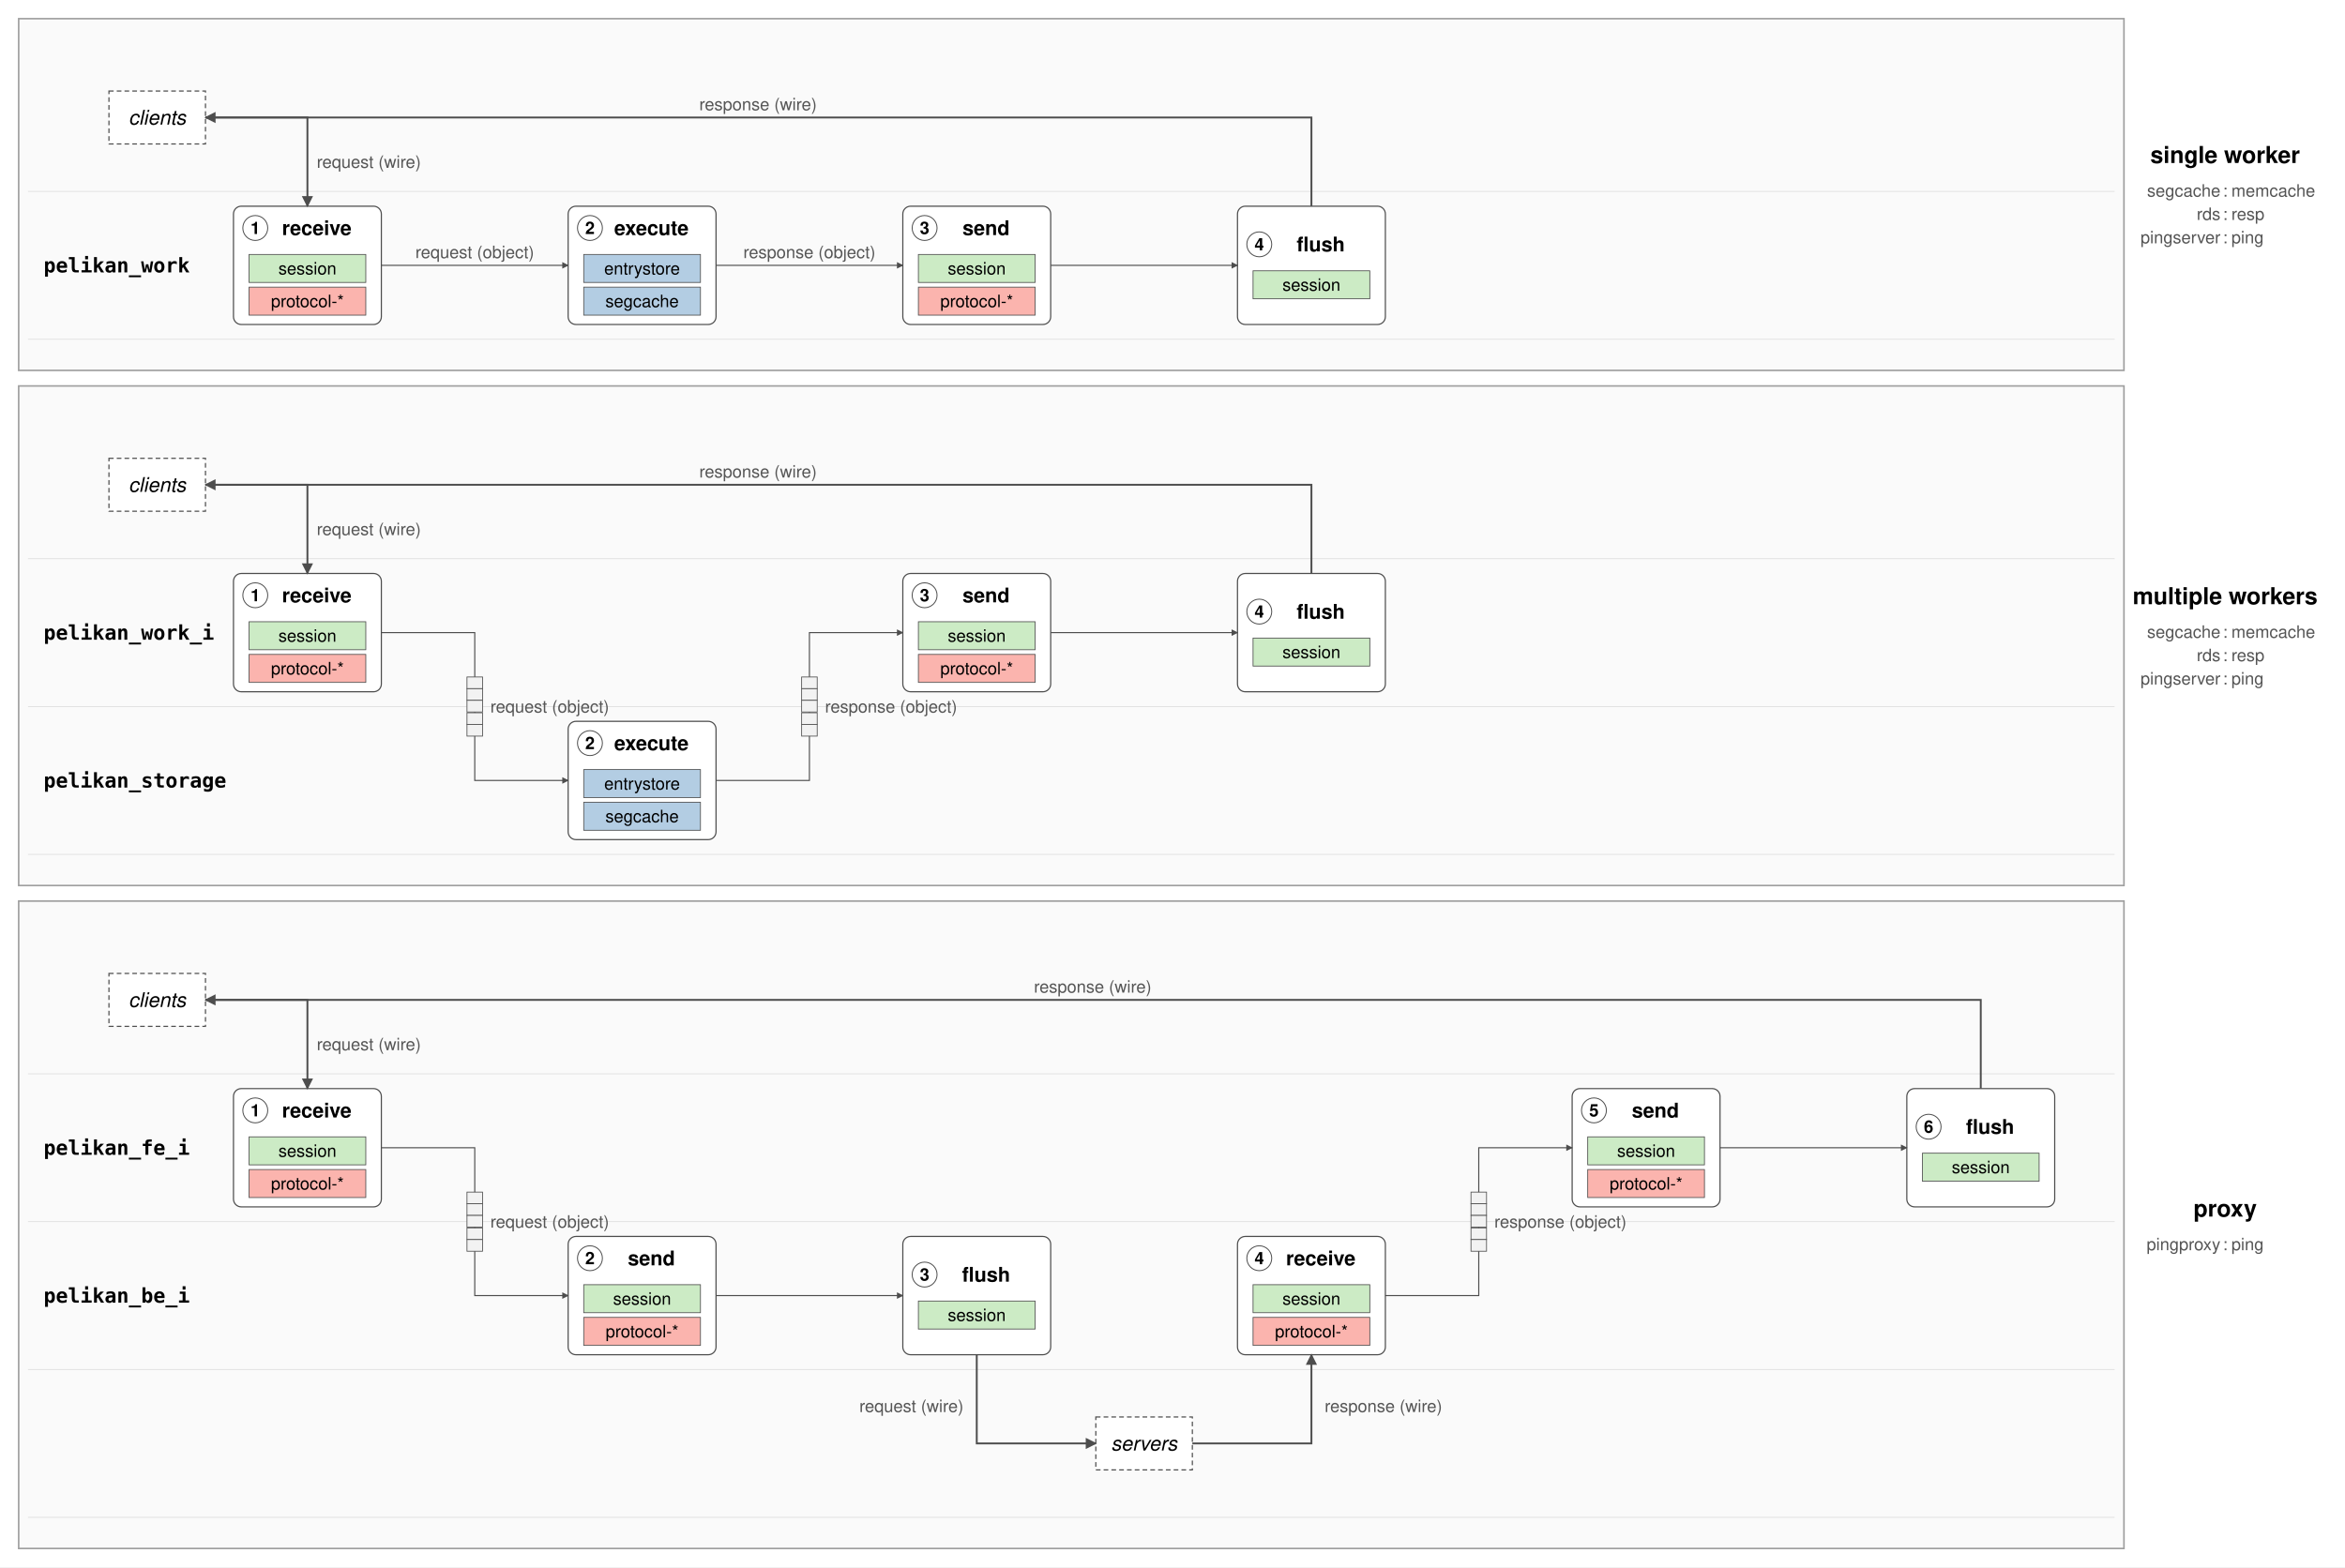
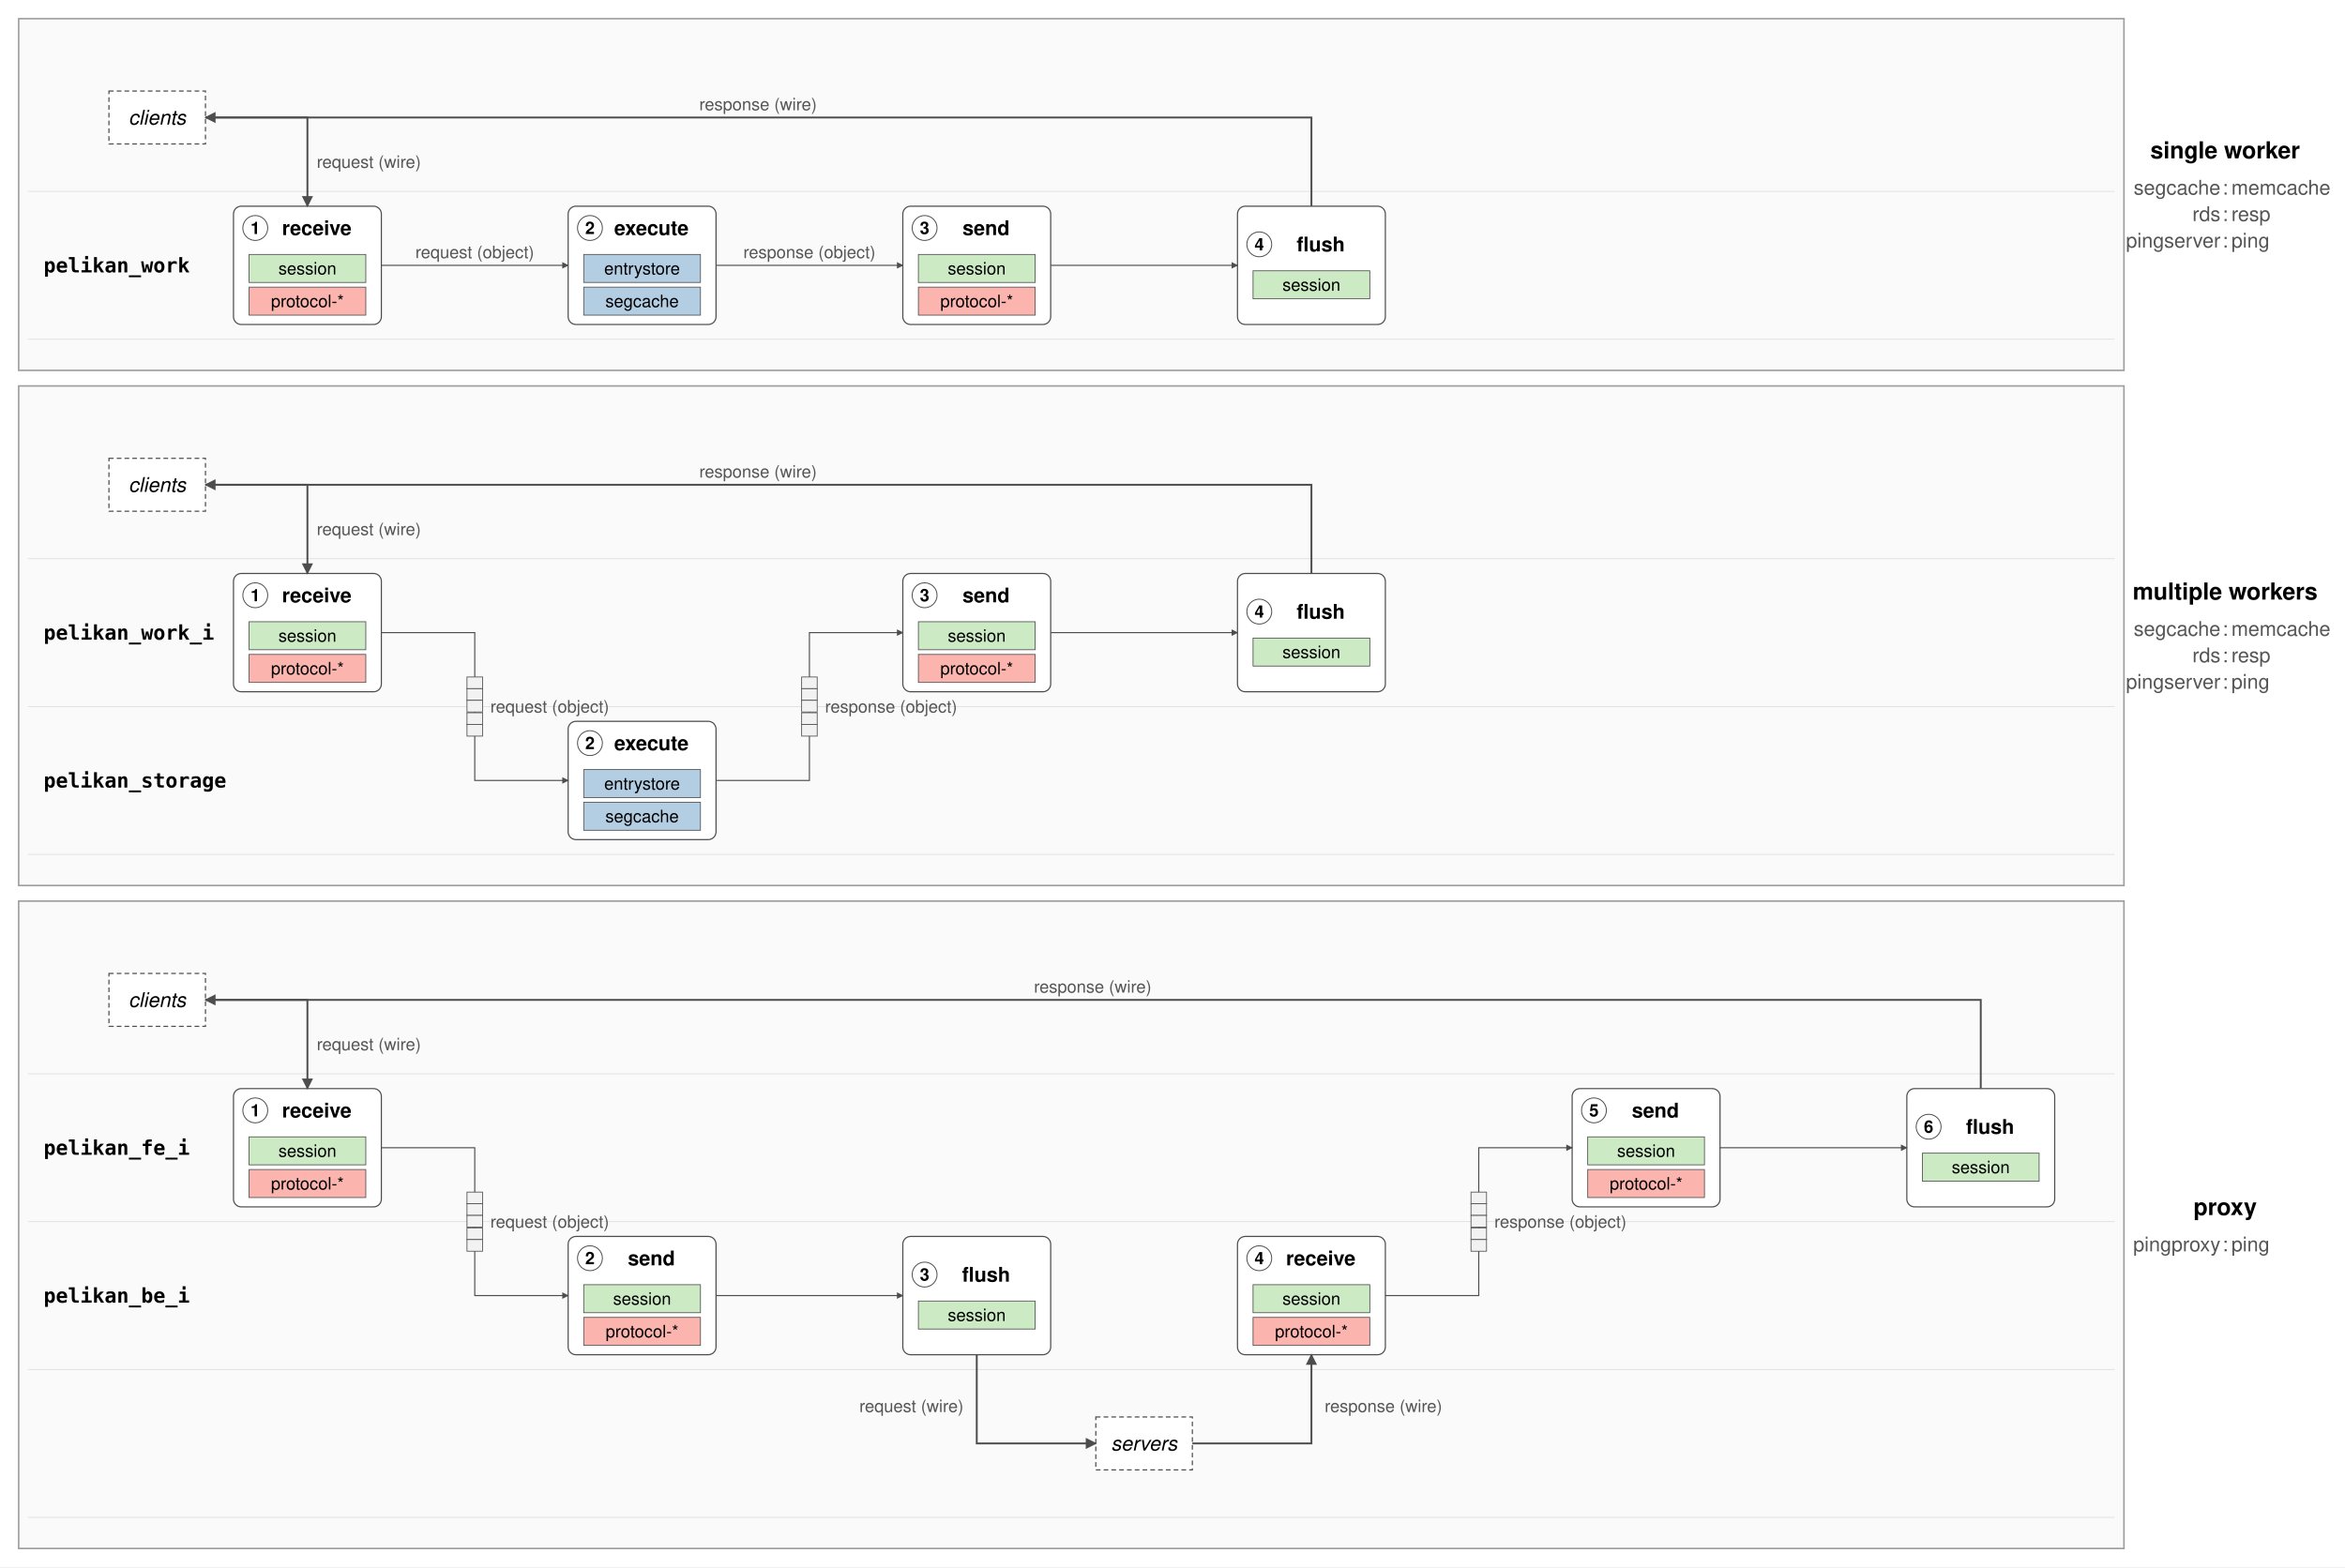
<svg xmlns="http://www.w3.org/2000/svg" width="3013" height="2014" viewBox="0 0 3013 2014">
  <rect width="100%" height="100%" fill="white" />
  <defs>
    <marker id="a" viewBox="0 0 10 10" refX="9" refY="5" markerWidth="6" markerHeight="6" orient="auto-start-reverse">
      <path d="M 0 0 L 10 5 L 0 10 z" fill="#4D4D4D" />
    </marker>
  </defs>
  <rect x="24" y="24" width="2705" height="452" fill="#FAFAFA" stroke="#9E9E9E" stroke-width="2" rx="0" />
-   <text x="2859" y="199" dy="0.35em" font-family="Helvetica, Arial, sans-serif" font-size="30" font-weight="bold" fill="#000" text-anchor="middle">single worker</text>
-   <text x="2853" y="245" dy="0.35em" font-family="Helvetica, Arial, sans-serif" font-size="22" font-weight="normal" fill="#555" text-anchor="end">segcache</text>
-   <text x="2859" y="245" dy="0.35em" font-family="Helvetica, Arial, sans-serif" font-size="22" font-weight="normal" fill="#555" text-anchor="middle">:</text>
-   <text x="2867" y="245" dy="0.35em" font-family="Helvetica, Arial, sans-serif" font-size="22" font-weight="normal" fill="#555" text-anchor="start">memcache</text>
-   <text x="2853" y="275" dy="0.35em" font-family="Helvetica, Arial, sans-serif" font-size="22" font-weight="normal" fill="#555" text-anchor="end">rds</text>
-   <text x="2859" y="275" dy="0.35em" font-family="Helvetica, Arial, sans-serif" font-size="22" font-weight="normal" fill="#555" text-anchor="middle">:</text>
-   <text x="2867" y="275" dy="0.35em" font-family="Helvetica, Arial, sans-serif" font-size="22" font-weight="normal" fill="#555" text-anchor="start">resp</text>
-   <text x="2853" y="305" dy="0.35em" font-family="Helvetica, Arial, sans-serif" font-size="22" font-weight="normal" fill="#555" text-anchor="end">pingserver</text>
-   <text x="2859" y="305" dy="0.35em" font-family="Helvetica, Arial, sans-serif" font-size="22" font-weight="normal" fill="#555" text-anchor="middle">:</text>
-   <text x="2867" y="305" dy="0.35em" font-family="Helvetica, Arial, sans-serif" font-size="22" font-weight="normal" fill="#555" text-anchor="start">ping</text>
+   <text x="2859" y="193" dy="0.35em" font-family="Helvetica, Arial, sans-serif" font-size="30" font-weight="bold" fill="#000" text-anchor="middle">single worker</text>
+   <text x="2853" y="241" dy="0.35em" font-family="Helvetica, Arial, sans-serif" font-size="26" font-weight="normal" fill="#555" text-anchor="end">segcache</text>
+   <text x="2859" y="241" dy="0.35em" font-family="Helvetica, Arial, sans-serif" font-size="26" font-weight="normal" fill="#555" text-anchor="middle">:</text>
+   <text x="2867" y="241" dy="0.35em" font-family="Helvetica, Arial, sans-serif" font-size="26" font-weight="normal" fill="#555" text-anchor="start">memcache</text>
+   <text x="2853" y="275" dy="0.35em" font-family="Helvetica, Arial, sans-serif" font-size="26" font-weight="normal" fill="#555" text-anchor="end">rds</text>
+   <text x="2859" y="275" dy="0.35em" font-family="Helvetica, Arial, sans-serif" font-size="26" font-weight="normal" fill="#555" text-anchor="middle">:</text>
+   <text x="2867" y="275" dy="0.35em" font-family="Helvetica, Arial, sans-serif" font-size="26" font-weight="normal" fill="#555" text-anchor="start">resp</text>
+   <text x="2853" y="309" dy="0.35em" font-family="Helvetica, Arial, sans-serif" font-size="26" font-weight="normal" fill="#555" text-anchor="end">pingserver</text>
+   <text x="2859" y="309" dy="0.35em" font-family="Helvetica, Arial, sans-serif" font-size="26" font-weight="normal" fill="#555" text-anchor="middle">:</text>
+   <text x="2867" y="309" dy="0.35em" font-family="Helvetica, Arial, sans-serif" font-size="26" font-weight="normal" fill="#555" text-anchor="start">ping</text>
  <line x1="36" y1="246" x2="2717" y2="246" stroke="#DDDDDD" stroke-width="1" />
  <text x="56" y="341" dy="0.35em" font-family="SFMono-Regular, Menlo, Consolas, monospace" font-size="26" font-weight="bold" fill="#000" text-anchor="start">pelikan_work</text>
  <line x1="36" y1="436" x2="2717" y2="436" stroke="#DDDDDD" stroke-width="1" />
  <rect x="140" y="117" width="124" height="68" fill="#FFFFFF" stroke="#4D4D4D" stroke-width="1.5" rx="0" stroke-dasharray="6,4" />
  <text x="202" y="151" dy="0.35em" font-family="Helvetica, Arial, sans-serif" font-size="26" font-weight="normal" fill="#000" font-style="italic" text-anchor="middle">clients</text>
  <rect x="300" y="265" width="190" height="152" fill="#FFFFFF" stroke="#4D4D4D" stroke-width="1.5" rx="10" />
  <circle cx="328" cy="293" r="16" fill="none" stroke="#4D4D4D" stroke-width="1.2" />
  <text x="328" y="293" dy="0.35em" font-family="Helvetica, Arial, sans-serif" font-size="22" font-weight="bold" fill="#000" text-anchor="middle">1</text>
  <text x="407" y="293" dy="0.35em" font-family="Helvetica, Arial, sans-serif" font-size="26" font-weight="bold" fill="#000" text-anchor="middle">receive</text>
  <rect x="320" y="327" width="150" height="36" fill="#CCEBC5" stroke="#4D4D4D" stroke-width="1" rx="0" />
  <text x="395" y="345" dy="0.35em" font-family="Helvetica, Arial, sans-serif" font-size="22" font-weight="normal" fill="#000" text-anchor="middle">session</text>
  <rect x="320" y="369" width="150" height="36" fill="#FBB4AE" stroke="#4D4D4D" stroke-width="1" rx="0" />
  <text x="395" y="387" dy="0.35em" font-family="Helvetica, Arial, sans-serif" font-size="22" font-weight="normal" fill="#000" text-anchor="middle">protocol-*</text>
  <rect x="730" y="265" width="190" height="152" fill="#FFFFFF" stroke="#4D4D4D" stroke-width="1.5" rx="10" />
  <circle cx="758" cy="293" r="16" fill="none" stroke="#4D4D4D" stroke-width="1.2" />
  <text x="758" y="293" dy="0.35em" font-family="Helvetica, Arial, sans-serif" font-size="22" font-weight="bold" fill="#000" text-anchor="middle">2</text>
  <text x="837" y="293" dy="0.35em" font-family="Helvetica, Arial, sans-serif" font-size="26" font-weight="bold" fill="#000" text-anchor="middle">execute</text>
  <rect x="750" y="327" width="150" height="36" fill="#B3CDE3" stroke="#4D4D4D" stroke-width="1" rx="0" />
  <text x="825" y="345" dy="0.35em" font-family="Helvetica, Arial, sans-serif" font-size="22" font-weight="normal" fill="#000" text-anchor="middle">entrystore</text>
  <rect x="750" y="369" width="150" height="36" fill="#B3CDE3" stroke="#4D4D4D" stroke-width="1" rx="0" />
  <text x="825" y="387" dy="0.35em" font-family="Helvetica, Arial, sans-serif" font-size="22" font-weight="normal" fill="#000" text-anchor="middle">segcache</text>
  <rect x="1160" y="265" width="190" height="152" fill="#FFFFFF" stroke="#4D4D4D" stroke-width="1.5" rx="10" />
  <circle cx="1188" cy="293" r="16" fill="none" stroke="#4D4D4D" stroke-width="1.2" />
  <text x="1188" y="293" dy="0.35em" font-family="Helvetica, Arial, sans-serif" font-size="22" font-weight="bold" fill="#000" text-anchor="middle">3</text>
  <text x="1267" y="293" dy="0.35em" font-family="Helvetica, Arial, sans-serif" font-size="26" font-weight="bold" fill="#000" text-anchor="middle">send</text>
  <rect x="1180" y="327" width="150" height="36" fill="#CCEBC5" stroke="#4D4D4D" stroke-width="1" rx="0" />
  <text x="1255" y="345" dy="0.35em" font-family="Helvetica, Arial, sans-serif" font-size="22" font-weight="normal" fill="#000" text-anchor="middle">session</text>
  <rect x="1180" y="369" width="150" height="36" fill="#FBB4AE" stroke="#4D4D4D" stroke-width="1" rx="0" />
  <text x="1255" y="387" dy="0.35em" font-family="Helvetica, Arial, sans-serif" font-size="22" font-weight="normal" fill="#000" text-anchor="middle">protocol-*</text>
  <rect x="1590" y="265" width="190" height="152" fill="#FFFFFF" stroke="#4D4D4D" stroke-width="1.5" rx="10" />
  <circle cx="1618" cy="314" r="16" fill="none" stroke="#4D4D4D" stroke-width="1.2" />
  <text x="1618" y="314" dy="0.35em" font-family="Helvetica, Arial, sans-serif" font-size="22" font-weight="bold" fill="#000" text-anchor="middle">4</text>
  <text x="1697" y="314" dy="0.35em" font-family="Helvetica, Arial, sans-serif" font-size="26" font-weight="bold" fill="#000" text-anchor="middle">flush</text>
  <rect x="1610" y="348" width="150" height="36" fill="#CCEBC5" stroke="#4D4D4D" stroke-width="1" rx="0" />
  <text x="1685" y="366" dy="0.35em" font-family="Helvetica, Arial, sans-serif" font-size="22" font-weight="normal" fill="#000" text-anchor="middle">session</text>
  <path d="M 264 151 L 395 151 L 395 265" fill="none" stroke="#4D4D4D" stroke-width="2.4" marker-end="url(#a)" />
  <text x="407" y="208" dy="0.35em" font-family="Helvetica, Arial, sans-serif" font-size="22" font-weight="normal" fill="#555" text-anchor="start">request (wire)</text>
  <path d="M 490 341 L 730 341" fill="none" stroke="#4D4D4D" stroke-width="1.4" marker-end="url(#a)" />
  <path d="M 920 341 L 1160 341" fill="none" stroke="#4D4D4D" stroke-width="1.4" marker-end="url(#a)" />
  <path d="M 1350 341 L 1590 341" fill="none" stroke="#4D4D4D" stroke-width="1.4" marker-end="url(#a)" />
  <text x="610" y="324" dy="0.35em" font-family="Helvetica, Arial, sans-serif" font-size="22" font-weight="normal" fill="#555" text-anchor="middle">request (object)</text>
  <text x="1040" y="324" dy="0.35em" font-family="Helvetica, Arial, sans-serif" font-size="22" font-weight="normal" fill="#555" text-anchor="middle">response (object)</text>
  <path d="M 1685 265 L 1685 151 L 264 151" fill="none" stroke="#4D4D4D" stroke-width="2.4" marker-end="url(#a)" />
  <text x="974" y="134" dy="0.35em" font-family="Helvetica, Arial, sans-serif" font-size="22" font-weight="normal" fill="#555" text-anchor="middle">response (wire)</text>
  <rect x="24" y="496" width="2705" height="642" fill="#FAFAFA" stroke="#9E9E9E" stroke-width="2" rx="0" />
-   <text x="2859" y="766" dy="0.35em" font-family="Helvetica, Arial, sans-serif" font-size="30" font-weight="bold" fill="#000" text-anchor="middle">multiple workers</text>
-   <text x="2853" y="812" dy="0.35em" font-family="Helvetica, Arial, sans-serif" font-size="22" font-weight="normal" fill="#555" text-anchor="end">segcache</text>
-   <text x="2859" y="812" dy="0.35em" font-family="Helvetica, Arial, sans-serif" font-size="22" font-weight="normal" fill="#555" text-anchor="middle">:</text>
-   <text x="2867" y="812" dy="0.35em" font-family="Helvetica, Arial, sans-serif" font-size="22" font-weight="normal" fill="#555" text-anchor="start">memcache</text>
-   <text x="2853" y="842" dy="0.35em" font-family="Helvetica, Arial, sans-serif" font-size="22" font-weight="normal" fill="#555" text-anchor="end">rds</text>
-   <text x="2859" y="842" dy="0.35em" font-family="Helvetica, Arial, sans-serif" font-size="22" font-weight="normal" fill="#555" text-anchor="middle">:</text>
-   <text x="2867" y="842" dy="0.35em" font-family="Helvetica, Arial, sans-serif" font-size="22" font-weight="normal" fill="#555" text-anchor="start">resp</text>
-   <text x="2853" y="872" dy="0.35em" font-family="Helvetica, Arial, sans-serif" font-size="22" font-weight="normal" fill="#555" text-anchor="end">pingserver</text>
-   <text x="2859" y="872" dy="0.35em" font-family="Helvetica, Arial, sans-serif" font-size="22" font-weight="normal" fill="#555" text-anchor="middle">:</text>
-   <text x="2867" y="872" dy="0.35em" font-family="Helvetica, Arial, sans-serif" font-size="22" font-weight="normal" fill="#555" text-anchor="start">ping</text>
+   <text x="2859" y="760" dy="0.35em" font-family="Helvetica, Arial, sans-serif" font-size="30" font-weight="bold" fill="#000" text-anchor="middle">multiple workers</text>
+   <text x="2853" y="808" dy="0.35em" font-family="Helvetica, Arial, sans-serif" font-size="26" font-weight="normal" fill="#555" text-anchor="end">segcache</text>
+   <text x="2859" y="808" dy="0.35em" font-family="Helvetica, Arial, sans-serif" font-size="26" font-weight="normal" fill="#555" text-anchor="middle">:</text>
+   <text x="2867" y="808" dy="0.35em" font-family="Helvetica, Arial, sans-serif" font-size="26" font-weight="normal" fill="#555" text-anchor="start">memcache</text>
+   <text x="2853" y="842" dy="0.35em" font-family="Helvetica, Arial, sans-serif" font-size="26" font-weight="normal" fill="#555" text-anchor="end">rds</text>
+   <text x="2859" y="842" dy="0.35em" font-family="Helvetica, Arial, sans-serif" font-size="26" font-weight="normal" fill="#555" text-anchor="middle">:</text>
+   <text x="2867" y="842" dy="0.35em" font-family="Helvetica, Arial, sans-serif" font-size="26" font-weight="normal" fill="#555" text-anchor="start">resp</text>
+   <text x="2853" y="876" dy="0.35em" font-family="Helvetica, Arial, sans-serif" font-size="26" font-weight="normal" fill="#555" text-anchor="end">pingserver</text>
+   <text x="2859" y="876" dy="0.35em" font-family="Helvetica, Arial, sans-serif" font-size="26" font-weight="normal" fill="#555" text-anchor="middle">:</text>
+   <text x="2867" y="876" dy="0.35em" font-family="Helvetica, Arial, sans-serif" font-size="26" font-weight="normal" fill="#555" text-anchor="start">ping</text>
  <line x1="36" y1="718" x2="2717" y2="718" stroke="#DDDDDD" stroke-width="1" />
  <text x="56" y="813" dy="0.35em" font-family="SFMono-Regular, Menlo, Consolas, monospace" font-size="26" font-weight="bold" fill="#000" text-anchor="start">pelikan_work_i</text>
  <line x1="36" y1="908" x2="2717" y2="908" stroke="#DDDDDD" stroke-width="1" />
  <text x="56" y="1003" dy="0.35em" font-family="SFMono-Regular, Menlo, Consolas, monospace" font-size="26" font-weight="bold" fill="#000" text-anchor="start">pelikan_storage</text>
  <line x1="36" y1="1098" x2="2717" y2="1098" stroke="#DDDDDD" stroke-width="1" />
  <rect x="140" y="589" width="124" height="68" fill="#FFFFFF" stroke="#4D4D4D" stroke-width="1.5" rx="0" stroke-dasharray="6,4" />
  <text x="202" y="623" dy="0.35em" font-family="Helvetica, Arial, sans-serif" font-size="26" font-weight="normal" fill="#000" font-style="italic" text-anchor="middle">clients</text>
  <rect x="300" y="737" width="190" height="152" fill="#FFFFFF" stroke="#4D4D4D" stroke-width="1.5" rx="10" />
  <circle cx="328" cy="765" r="16" fill="none" stroke="#4D4D4D" stroke-width="1.2" />
  <text x="328" y="765" dy="0.35em" font-family="Helvetica, Arial, sans-serif" font-size="22" font-weight="bold" fill="#000" text-anchor="middle">1</text>
  <text x="407" y="765" dy="0.35em" font-family="Helvetica, Arial, sans-serif" font-size="26" font-weight="bold" fill="#000" text-anchor="middle">receive</text>
  <rect x="320" y="799" width="150" height="36" fill="#CCEBC5" stroke="#4D4D4D" stroke-width="1" rx="0" />
  <text x="395" y="817" dy="0.35em" font-family="Helvetica, Arial, sans-serif" font-size="22" font-weight="normal" fill="#000" text-anchor="middle">session</text>
  <rect x="320" y="841" width="150" height="36" fill="#FBB4AE" stroke="#4D4D4D" stroke-width="1" rx="0" />
  <text x="395" y="859" dy="0.35em" font-family="Helvetica, Arial, sans-serif" font-size="22" font-weight="normal" fill="#000" text-anchor="middle">protocol-*</text>
  <rect x="730" y="927" width="190" height="152" fill="#FFFFFF" stroke="#4D4D4D" stroke-width="1.5" rx="10" />
  <circle cx="758" cy="955" r="16" fill="none" stroke="#4D4D4D" stroke-width="1.2" />
  <text x="758" y="955" dy="0.35em" font-family="Helvetica, Arial, sans-serif" font-size="22" font-weight="bold" fill="#000" text-anchor="middle">2</text>
  <text x="837" y="955" dy="0.35em" font-family="Helvetica, Arial, sans-serif" font-size="26" font-weight="bold" fill="#000" text-anchor="middle">execute</text>
  <rect x="750" y="989" width="150" height="36" fill="#B3CDE3" stroke="#4D4D4D" stroke-width="1" rx="0" />
  <text x="825" y="1007" dy="0.35em" font-family="Helvetica, Arial, sans-serif" font-size="22" font-weight="normal" fill="#000" text-anchor="middle">entrystore</text>
  <rect x="750" y="1031" width="150" height="36" fill="#B3CDE3" stroke="#4D4D4D" stroke-width="1" rx="0" />
  <text x="825" y="1049" dy="0.35em" font-family="Helvetica, Arial, sans-serif" font-size="22" font-weight="normal" fill="#000" text-anchor="middle">segcache</text>
  <rect x="1160" y="737" width="190" height="152" fill="#FFFFFF" stroke="#4D4D4D" stroke-width="1.5" rx="10" />
  <circle cx="1188" cy="765" r="16" fill="none" stroke="#4D4D4D" stroke-width="1.2" />
  <text x="1188" y="765" dy="0.35em" font-family="Helvetica, Arial, sans-serif" font-size="22" font-weight="bold" fill="#000" text-anchor="middle">3</text>
  <text x="1267" y="765" dy="0.35em" font-family="Helvetica, Arial, sans-serif" font-size="26" font-weight="bold" fill="#000" text-anchor="middle">send</text>
  <rect x="1180" y="799" width="150" height="36" fill="#CCEBC5" stroke="#4D4D4D" stroke-width="1" rx="0" />
  <text x="1255" y="817" dy="0.35em" font-family="Helvetica, Arial, sans-serif" font-size="22" font-weight="normal" fill="#000" text-anchor="middle">session</text>
  <rect x="1180" y="841" width="150" height="36" fill="#FBB4AE" stroke="#4D4D4D" stroke-width="1" rx="0" />
  <text x="1255" y="859" dy="0.35em" font-family="Helvetica, Arial, sans-serif" font-size="22" font-weight="normal" fill="#000" text-anchor="middle">protocol-*</text>
  <rect x="1590" y="737" width="190" height="152" fill="#FFFFFF" stroke="#4D4D4D" stroke-width="1.5" rx="10" />
  <circle cx="1618" cy="786" r="16" fill="none" stroke="#4D4D4D" stroke-width="1.2" />
  <text x="1618" y="786" dy="0.35em" font-family="Helvetica, Arial, sans-serif" font-size="22" font-weight="bold" fill="#000" text-anchor="middle">4</text>
  <text x="1697" y="786" dy="0.35em" font-family="Helvetica, Arial, sans-serif" font-size="26" font-weight="bold" fill="#000" text-anchor="middle">flush</text>
  <rect x="1610" y="820" width="150" height="36" fill="#CCEBC5" stroke="#4D4D4D" stroke-width="1" rx="0" />
  <text x="1685" y="838" dy="0.35em" font-family="Helvetica, Arial, sans-serif" font-size="22" font-weight="normal" fill="#000" text-anchor="middle">session</text>
  <path d="M 264 623 L 395 623 L 395 737" fill="none" stroke="#4D4D4D" stroke-width="2.4" marker-end="url(#a)" />
  <text x="407" y="680" dy="0.35em" font-family="Helvetica, Arial, sans-serif" font-size="22" font-weight="normal" fill="#555" text-anchor="start">request (wire)</text>
  <path d="M 490 813 L 610 813 L 610 1003 L 730 1003" fill="none" stroke="#4D4D4D" stroke-width="1.4" marker-end="url(#a)" />
  <rect x="600" y="870" width="20" height="15" fill="#F2F2F2" stroke="#4D4D4D" stroke-width="1" rx="0" />
  <rect x="600" y="885" width="20" height="15" fill="#F2F2F2" stroke="#4D4D4D" stroke-width="1" rx="0" />
  <rect x="600" y="900" width="20" height="15" fill="#F2F2F2" stroke="#4D4D4D" stroke-width="1" rx="0" />
  <rect x="600" y="916" width="20" height="15" fill="#F2F2F2" stroke="#4D4D4D" stroke-width="1" rx="0" />
  <rect x="600" y="931" width="20" height="15" fill="#F2F2F2" stroke="#4D4D4D" stroke-width="1" rx="0" />
  <text x="630" y="908" dy="0.35em" font-family="Helvetica, Arial, sans-serif" font-size="22" font-weight="normal" fill="#555" text-anchor="start">request (object)</text>
  <path d="M 920 1003 L 1040 1003 L 1040 813 L 1160 813" fill="none" stroke="#4D4D4D" stroke-width="1.4" marker-end="url(#a)" />
  <rect x="1030" y="870" width="20" height="15" fill="#F2F2F2" stroke="#4D4D4D" stroke-width="1" rx="0" />
  <rect x="1030" y="885" width="20" height="15" fill="#F2F2F2" stroke="#4D4D4D" stroke-width="1" rx="0" />
  <rect x="1030" y="900" width="20" height="15" fill="#F2F2F2" stroke="#4D4D4D" stroke-width="1" rx="0" />
  <rect x="1030" y="916" width="20" height="15" fill="#F2F2F2" stroke="#4D4D4D" stroke-width="1" rx="0" />
  <rect x="1030" y="931" width="20" height="15" fill="#F2F2F2" stroke="#4D4D4D" stroke-width="1" rx="0" />
  <text x="1060" y="908" dy="0.35em" font-family="Helvetica, Arial, sans-serif" font-size="22" font-weight="normal" fill="#555" text-anchor="start">response (object)</text>
  <path d="M 1350 813 L 1590 813" fill="none" stroke="#4D4D4D" stroke-width="1.4" marker-end="url(#a)" />
  <path d="M 1685 737 L 1685 623 L 264 623" fill="none" stroke="#4D4D4D" stroke-width="2.4" marker-end="url(#a)" />
  <text x="974" y="606" dy="0.35em" font-family="Helvetica, Arial, sans-serif" font-size="22" font-weight="normal" fill="#555" text-anchor="middle">response (wire)</text>
  <rect x="24" y="1158" width="2705" height="832" fill="#FAFAFA" stroke="#9E9E9E" stroke-width="2" rx="0" />
-   <text x="2859" y="1553" dy="0.35em" font-family="Helvetica, Arial, sans-serif" font-size="30" font-weight="bold" fill="#000" text-anchor="middle">proxy</text>
-   <text x="2853" y="1599" dy="0.35em" font-family="Helvetica, Arial, sans-serif" font-size="22" font-weight="normal" fill="#555" text-anchor="end">pingproxy</text>
-   <text x="2859" y="1599" dy="0.35em" font-family="Helvetica, Arial, sans-serif" font-size="22" font-weight="normal" fill="#555" text-anchor="middle">:</text>
-   <text x="2867" y="1599" dy="0.35em" font-family="Helvetica, Arial, sans-serif" font-size="22" font-weight="normal" fill="#555" text-anchor="start">ping</text>
+   <text x="2859" y="1551" dy="0.35em" font-family="Helvetica, Arial, sans-serif" font-size="30" font-weight="bold" fill="#000" text-anchor="middle">proxy</text>
+   <text x="2853" y="1599" dy="0.35em" font-family="Helvetica, Arial, sans-serif" font-size="26" font-weight="normal" fill="#555" text-anchor="end">pingproxy</text>
+   <text x="2859" y="1599" dy="0.35em" font-family="Helvetica, Arial, sans-serif" font-size="26" font-weight="normal" fill="#555" text-anchor="middle">:</text>
+   <text x="2867" y="1599" dy="0.35em" font-family="Helvetica, Arial, sans-serif" font-size="26" font-weight="normal" fill="#555" text-anchor="start">ping</text>
  <line x1="36" y1="1380" x2="2717" y2="1380" stroke="#DDDDDD" stroke-width="1" />
  <text x="56" y="1475" dy="0.35em" font-family="SFMono-Regular, Menlo, Consolas, monospace" font-size="26" font-weight="bold" fill="#000" text-anchor="start">pelikan_fe_i</text>
  <line x1="36" y1="1570" x2="2717" y2="1570" stroke="#DDDDDD" stroke-width="1" />
  <text x="56" y="1665" dy="0.35em" font-family="SFMono-Regular, Menlo, Consolas, monospace" font-size="26" font-weight="bold" fill="#000" text-anchor="start">pelikan_be_i</text>
  <line x1="36" y1="1760" x2="2717" y2="1760" stroke="#DDDDDD" stroke-width="1" />
  <line x1="36" y1="1950" x2="2717" y2="1950" stroke="#DDDDDD" stroke-width="1" />
  <rect x="140" y="1251" width="124" height="68" fill="#FFFFFF" stroke="#4D4D4D" stroke-width="1.5" rx="0" stroke-dasharray="6,4" />
  <text x="202" y="1285" dy="0.35em" font-family="Helvetica, Arial, sans-serif" font-size="26" font-weight="normal" fill="#000" font-style="italic" text-anchor="middle">clients</text>
  <rect x="300" y="1399" width="190" height="152" fill="#FFFFFF" stroke="#4D4D4D" stroke-width="1.5" rx="10" />
  <circle cx="328" cy="1427" r="16" fill="none" stroke="#4D4D4D" stroke-width="1.2" />
  <text x="328" y="1427" dy="0.35em" font-family="Helvetica, Arial, sans-serif" font-size="22" font-weight="bold" fill="#000" text-anchor="middle">1</text>
  <text x="407" y="1427" dy="0.35em" font-family="Helvetica, Arial, sans-serif" font-size="26" font-weight="bold" fill="#000" text-anchor="middle">receive</text>
  <rect x="320" y="1461" width="150" height="36" fill="#CCEBC5" stroke="#4D4D4D" stroke-width="1" rx="0" />
  <text x="395" y="1479" dy="0.35em" font-family="Helvetica, Arial, sans-serif" font-size="22" font-weight="normal" fill="#000" text-anchor="middle">session</text>
  <rect x="320" y="1503" width="150" height="36" fill="#FBB4AE" stroke="#4D4D4D" stroke-width="1" rx="0" />
  <text x="395" y="1521" dy="0.35em" font-family="Helvetica, Arial, sans-serif" font-size="22" font-weight="normal" fill="#000" text-anchor="middle">protocol-*</text>
  <rect x="730" y="1589" width="190" height="152" fill="#FFFFFF" stroke="#4D4D4D" stroke-width="1.5" rx="10" />
  <circle cx="758" cy="1617" r="16" fill="none" stroke="#4D4D4D" stroke-width="1.2" />
  <text x="758" y="1617" dy="0.35em" font-family="Helvetica, Arial, sans-serif" font-size="22" font-weight="bold" fill="#000" text-anchor="middle">2</text>
  <text x="837" y="1617" dy="0.35em" font-family="Helvetica, Arial, sans-serif" font-size="26" font-weight="bold" fill="#000" text-anchor="middle">send</text>
  <rect x="750" y="1651" width="150" height="36" fill="#CCEBC5" stroke="#4D4D4D" stroke-width="1" rx="0" />
  <text x="825" y="1669" dy="0.35em" font-family="Helvetica, Arial, sans-serif" font-size="22" font-weight="normal" fill="#000" text-anchor="middle">session</text>
  <rect x="750" y="1693" width="150" height="36" fill="#FBB4AE" stroke="#4D4D4D" stroke-width="1" rx="0" />
  <text x="825" y="1711" dy="0.35em" font-family="Helvetica, Arial, sans-serif" font-size="22" font-weight="normal" fill="#000" text-anchor="middle">protocol-*</text>
  <rect x="1160" y="1589" width="190" height="152" fill="#FFFFFF" stroke="#4D4D4D" stroke-width="1.5" rx="10" />
  <circle cx="1188" cy="1638" r="16" fill="none" stroke="#4D4D4D" stroke-width="1.2" />
  <text x="1188" y="1638" dy="0.35em" font-family="Helvetica, Arial, sans-serif" font-size="22" font-weight="bold" fill="#000" text-anchor="middle">3</text>
  <text x="1267" y="1638" dy="0.35em" font-family="Helvetica, Arial, sans-serif" font-size="26" font-weight="bold" fill="#000" text-anchor="middle">flush</text>
  <rect x="1180" y="1672" width="150" height="36" fill="#CCEBC5" stroke="#4D4D4D" stroke-width="1" rx="0" />
  <text x="1255" y="1690" dy="0.35em" font-family="Helvetica, Arial, sans-serif" font-size="22" font-weight="normal" fill="#000" text-anchor="middle">session</text>
  <rect x="1590" y="1589" width="190" height="152" fill="#FFFFFF" stroke="#4D4D4D" stroke-width="1.5" rx="10" />
  <circle cx="1618" cy="1617" r="16" fill="none" stroke="#4D4D4D" stroke-width="1.2" />
  <text x="1618" y="1617" dy="0.35em" font-family="Helvetica, Arial, sans-serif" font-size="22" font-weight="bold" fill="#000" text-anchor="middle">4</text>
  <text x="1697" y="1617" dy="0.35em" font-family="Helvetica, Arial, sans-serif" font-size="26" font-weight="bold" fill="#000" text-anchor="middle">receive</text>
  <rect x="1610" y="1651" width="150" height="36" fill="#CCEBC5" stroke="#4D4D4D" stroke-width="1" rx="0" />
  <text x="1685" y="1669" dy="0.35em" font-family="Helvetica, Arial, sans-serif" font-size="22" font-weight="normal" fill="#000" text-anchor="middle">session</text>
  <rect x="1610" y="1693" width="150" height="36" fill="#FBB4AE" stroke="#4D4D4D" stroke-width="1" rx="0" />
  <text x="1685" y="1711" dy="0.35em" font-family="Helvetica, Arial, sans-serif" font-size="22" font-weight="normal" fill="#000" text-anchor="middle">protocol-*</text>
  <rect x="2020" y="1399" width="190" height="152" fill="#FFFFFF" stroke="#4D4D4D" stroke-width="1.5" rx="10" />
  <circle cx="2048" cy="1427" r="16" fill="none" stroke="#4D4D4D" stroke-width="1.2" />
  <text x="2048" y="1427" dy="0.35em" font-family="Helvetica, Arial, sans-serif" font-size="22" font-weight="bold" fill="#000" text-anchor="middle">5</text>
  <text x="2127" y="1427" dy="0.35em" font-family="Helvetica, Arial, sans-serif" font-size="26" font-weight="bold" fill="#000" text-anchor="middle">send</text>
  <rect x="2040" y="1461" width="150" height="36" fill="#CCEBC5" stroke="#4D4D4D" stroke-width="1" rx="0" />
  <text x="2115" y="1479" dy="0.35em" font-family="Helvetica, Arial, sans-serif" font-size="22" font-weight="normal" fill="#000" text-anchor="middle">session</text>
  <rect x="2040" y="1503" width="150" height="36" fill="#FBB4AE" stroke="#4D4D4D" stroke-width="1" rx="0" />
  <text x="2115" y="1521" dy="0.35em" font-family="Helvetica, Arial, sans-serif" font-size="22" font-weight="normal" fill="#000" text-anchor="middle">protocol-*</text>
  <rect x="2450" y="1399" width="190" height="152" fill="#FFFFFF" stroke="#4D4D4D" stroke-width="1.5" rx="10" />
  <circle cx="2478" cy="1448" r="16" fill="none" stroke="#4D4D4D" stroke-width="1.2" />
  <text x="2478" y="1448" dy="0.35em" font-family="Helvetica, Arial, sans-serif" font-size="22" font-weight="bold" fill="#000" text-anchor="middle">6</text>
  <text x="2557" y="1448" dy="0.35em" font-family="Helvetica, Arial, sans-serif" font-size="26" font-weight="bold" fill="#000" text-anchor="middle">flush</text>
  <rect x="2470" y="1482" width="150" height="36" fill="#CCEBC5" stroke="#4D4D4D" stroke-width="1" rx="0" />
  <text x="2545" y="1500" dy="0.35em" font-family="Helvetica, Arial, sans-serif" font-size="22" font-weight="normal" fill="#000" text-anchor="middle">session</text>
  <path d="M 264 1285 L 395 1285 L 395 1399" fill="none" stroke="#4D4D4D" stroke-width="2.4" marker-end="url(#a)" />
  <text x="407" y="1342" dy="0.35em" font-family="Helvetica, Arial, sans-serif" font-size="22" font-weight="normal" fill="#555" text-anchor="start">request (wire)</text>
  <path d="M 490 1475 L 610 1475 L 610 1665 L 730 1665" fill="none" stroke="#4D4D4D" stroke-width="1.4" marker-end="url(#a)" />
  <rect x="600" y="1532" width="20" height="15" fill="#F2F2F2" stroke="#4D4D4D" stroke-width="1" rx="0" />
  <rect x="600" y="1547" width="20" height="15" fill="#F2F2F2" stroke="#4D4D4D" stroke-width="1" rx="0" />
  <rect x="600" y="1562" width="20" height="15" fill="#F2F2F2" stroke="#4D4D4D" stroke-width="1" rx="0" />
  <rect x="600" y="1578" width="20" height="15" fill="#F2F2F2" stroke="#4D4D4D" stroke-width="1" rx="0" />
  <rect x="600" y="1593" width="20" height="15" fill="#F2F2F2" stroke="#4D4D4D" stroke-width="1" rx="0" />
  <text x="630" y="1570" dy="0.35em" font-family="Helvetica, Arial, sans-serif" font-size="22" font-weight="normal" fill="#555" text-anchor="start">request (object)</text>
  <path d="M 920 1665 L 1160 1665" fill="none" stroke="#4D4D4D" stroke-width="1.4" marker-end="url(#a)" />
  <rect x="1408" y="1821" width="124" height="68" fill="#FFFFFF" stroke="#4D4D4D" stroke-width="1.5" rx="0" stroke-dasharray="6,4" />
  <text x="1470" y="1855" dy="0.35em" font-family="Helvetica, Arial, sans-serif" font-size="26" font-weight="normal" fill="#000" font-style="italic" text-anchor="middle">servers</text>
  <path d="M 1255 1741 L 1255 1855 L 1408 1855" fill="none" stroke="#4D4D4D" stroke-width="2.4" marker-end="url(#a)" />
  <text x="1238" y="1807" dy="0.35em" font-family="Helvetica, Arial, sans-serif" font-size="22" font-weight="normal" fill="#555" text-anchor="end">request (wire)</text>
  <path d="M 1532 1855 L 1685 1855 L 1685 1741" fill="none" stroke="#4D4D4D" stroke-width="2.4" marker-end="url(#a)" />
  <text x="1702" y="1807" dy="0.35em" font-family="Helvetica, Arial, sans-serif" font-size="22" font-weight="normal" fill="#555" text-anchor="start">response (wire)</text>
  <path d="M 1780 1665 L 1900 1665 L 1900 1475 L 2020 1475" fill="none" stroke="#4D4D4D" stroke-width="1.4" marker-end="url(#a)" />
  <rect x="1890" y="1532" width="20" height="15" fill="#F2F2F2" stroke="#4D4D4D" stroke-width="1" rx="0" />
  <rect x="1890" y="1547" width="20" height="15" fill="#F2F2F2" stroke="#4D4D4D" stroke-width="1" rx="0" />
  <rect x="1890" y="1562" width="20" height="15" fill="#F2F2F2" stroke="#4D4D4D" stroke-width="1" rx="0" />
  <rect x="1890" y="1578" width="20" height="15" fill="#F2F2F2" stroke="#4D4D4D" stroke-width="1" rx="0" />
  <rect x="1890" y="1593" width="20" height="15" fill="#F2F2F2" stroke="#4D4D4D" stroke-width="1" rx="0" />
  <text x="1920" y="1570" dy="0.35em" font-family="Helvetica, Arial, sans-serif" font-size="22" font-weight="normal" fill="#555" text-anchor="start">response (object)</text>
  <path d="M 2210 1475 L 2450 1475" fill="none" stroke="#4D4D4D" stroke-width="1.4" marker-end="url(#a)" />
  <path d="M 2545 1399 L 2545 1285 L 264 1285" fill="none" stroke="#4D4D4D" stroke-width="2.4" marker-end="url(#a)" />
  <text x="1404" y="1268" dy="0.35em" font-family="Helvetica, Arial, sans-serif" font-size="22" font-weight="normal" fill="#555" text-anchor="middle">response (wire)</text>
</svg>
